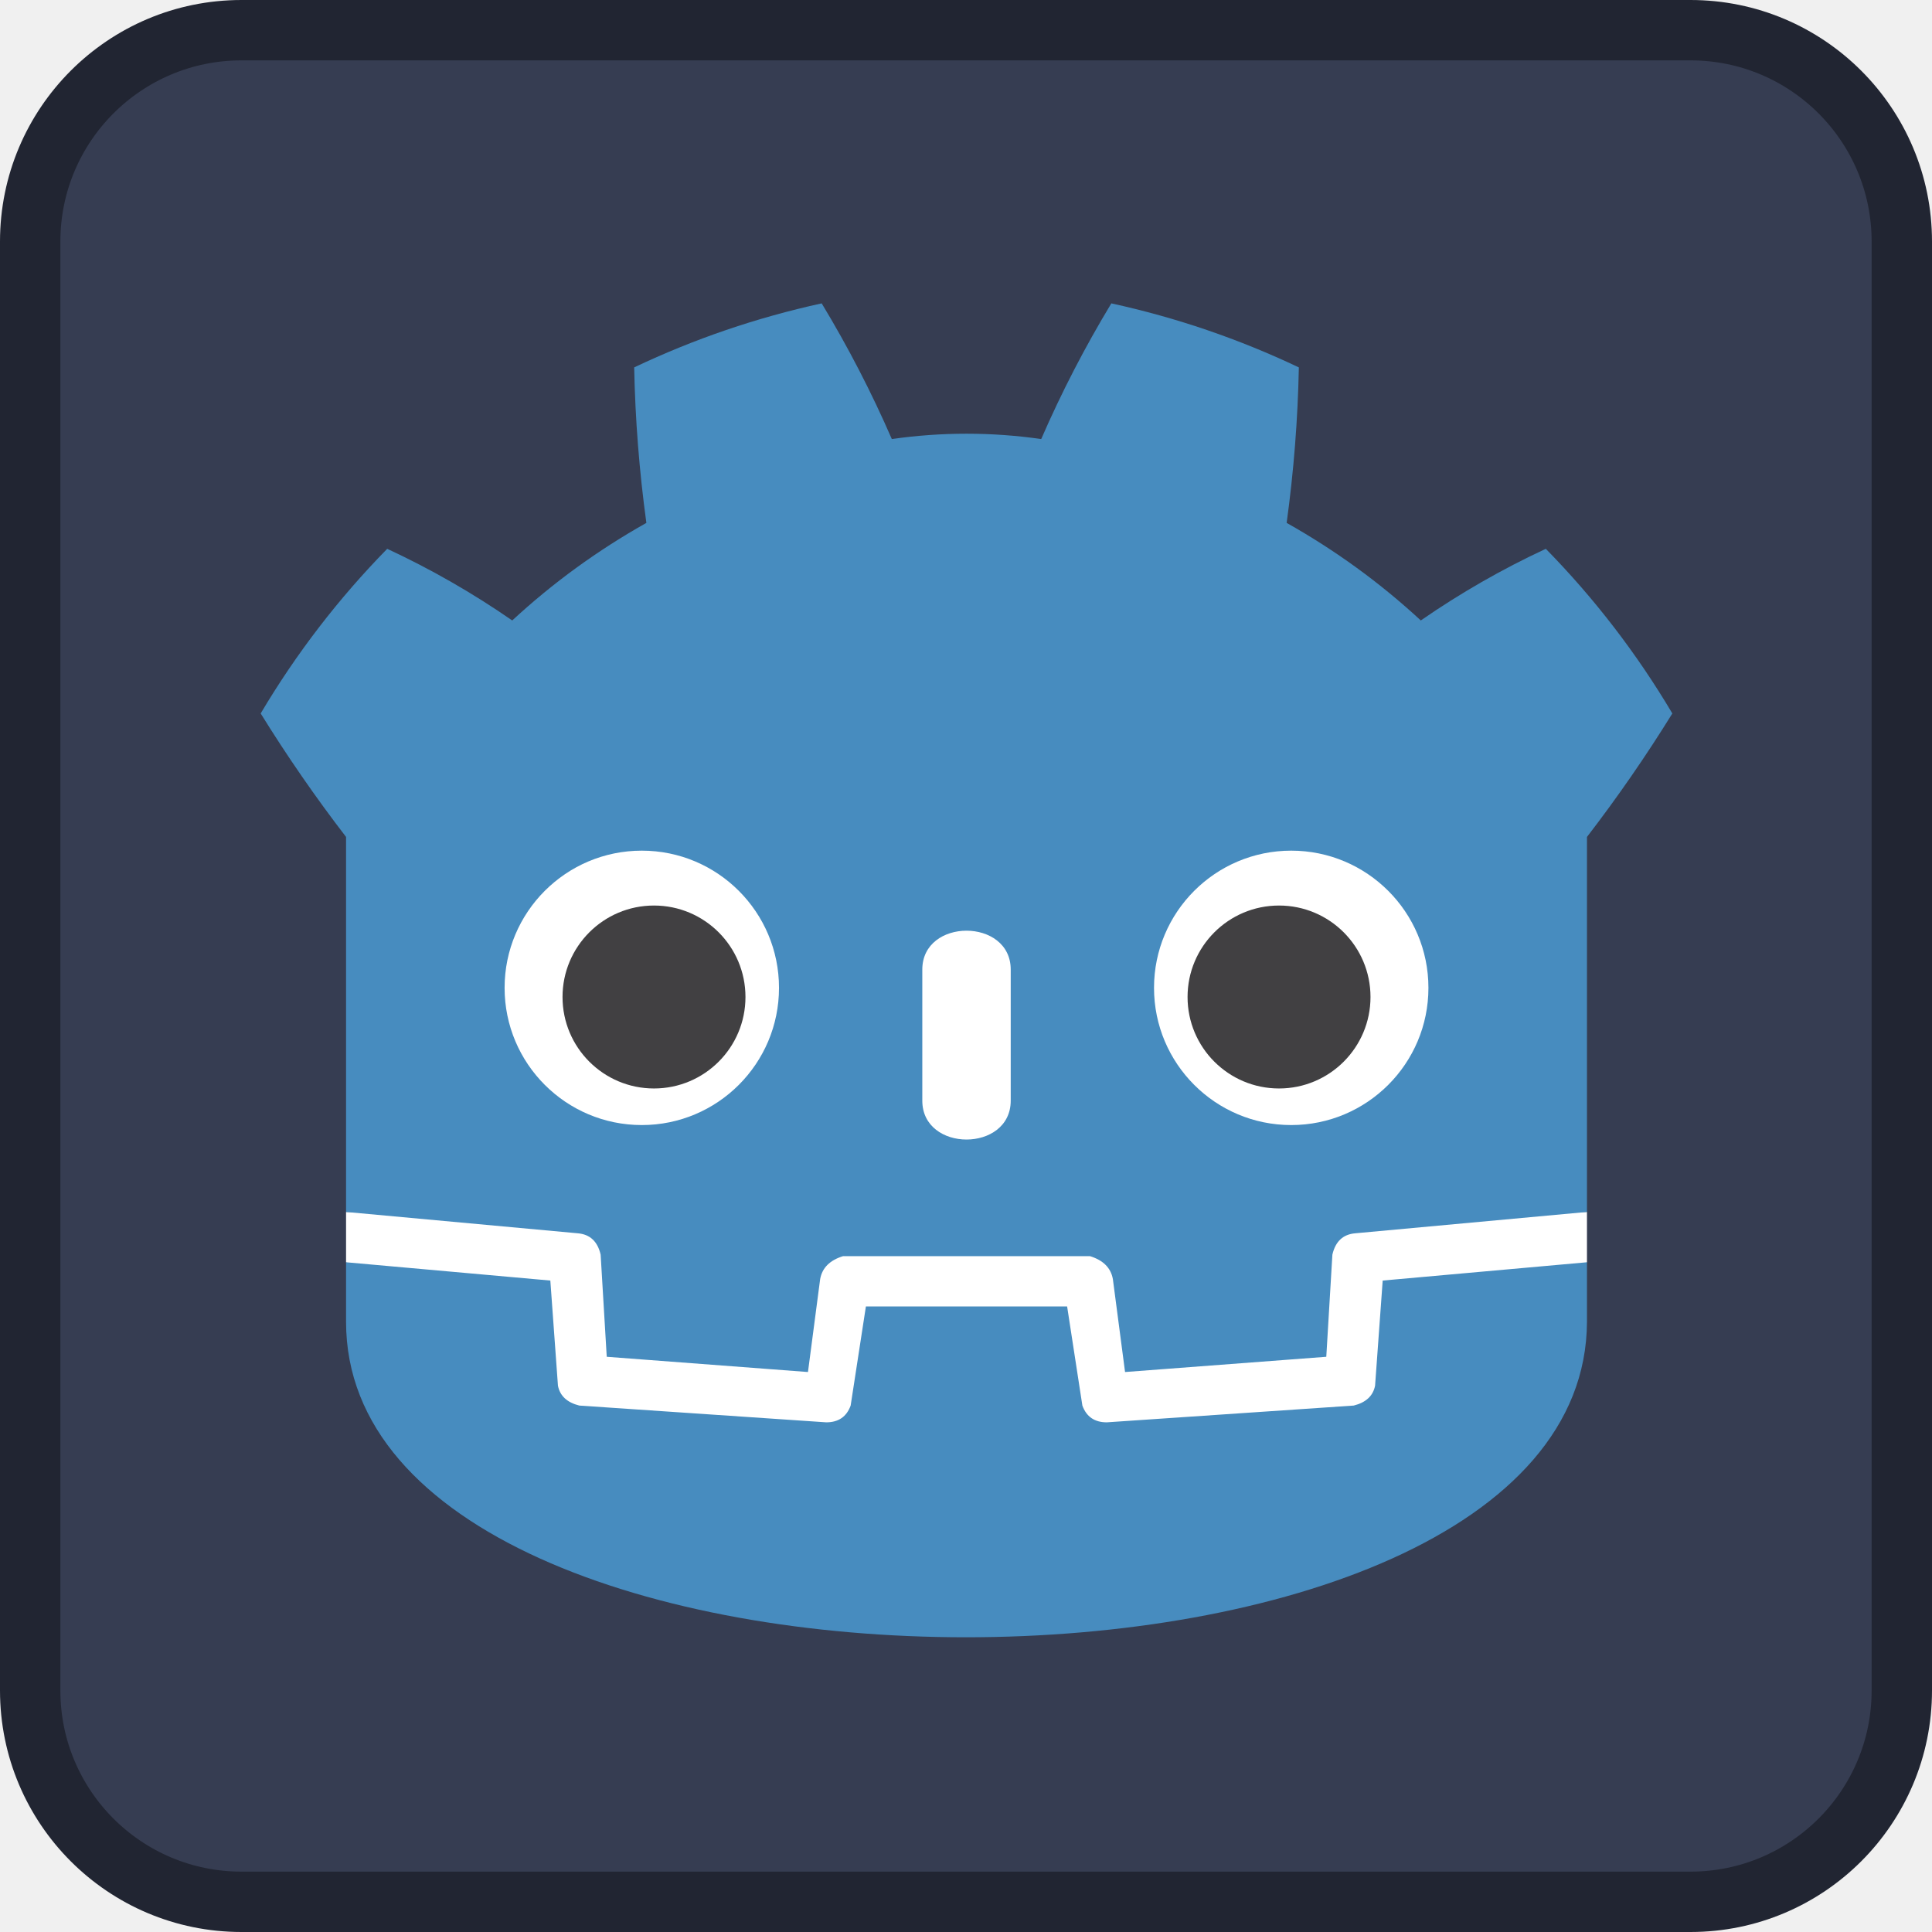
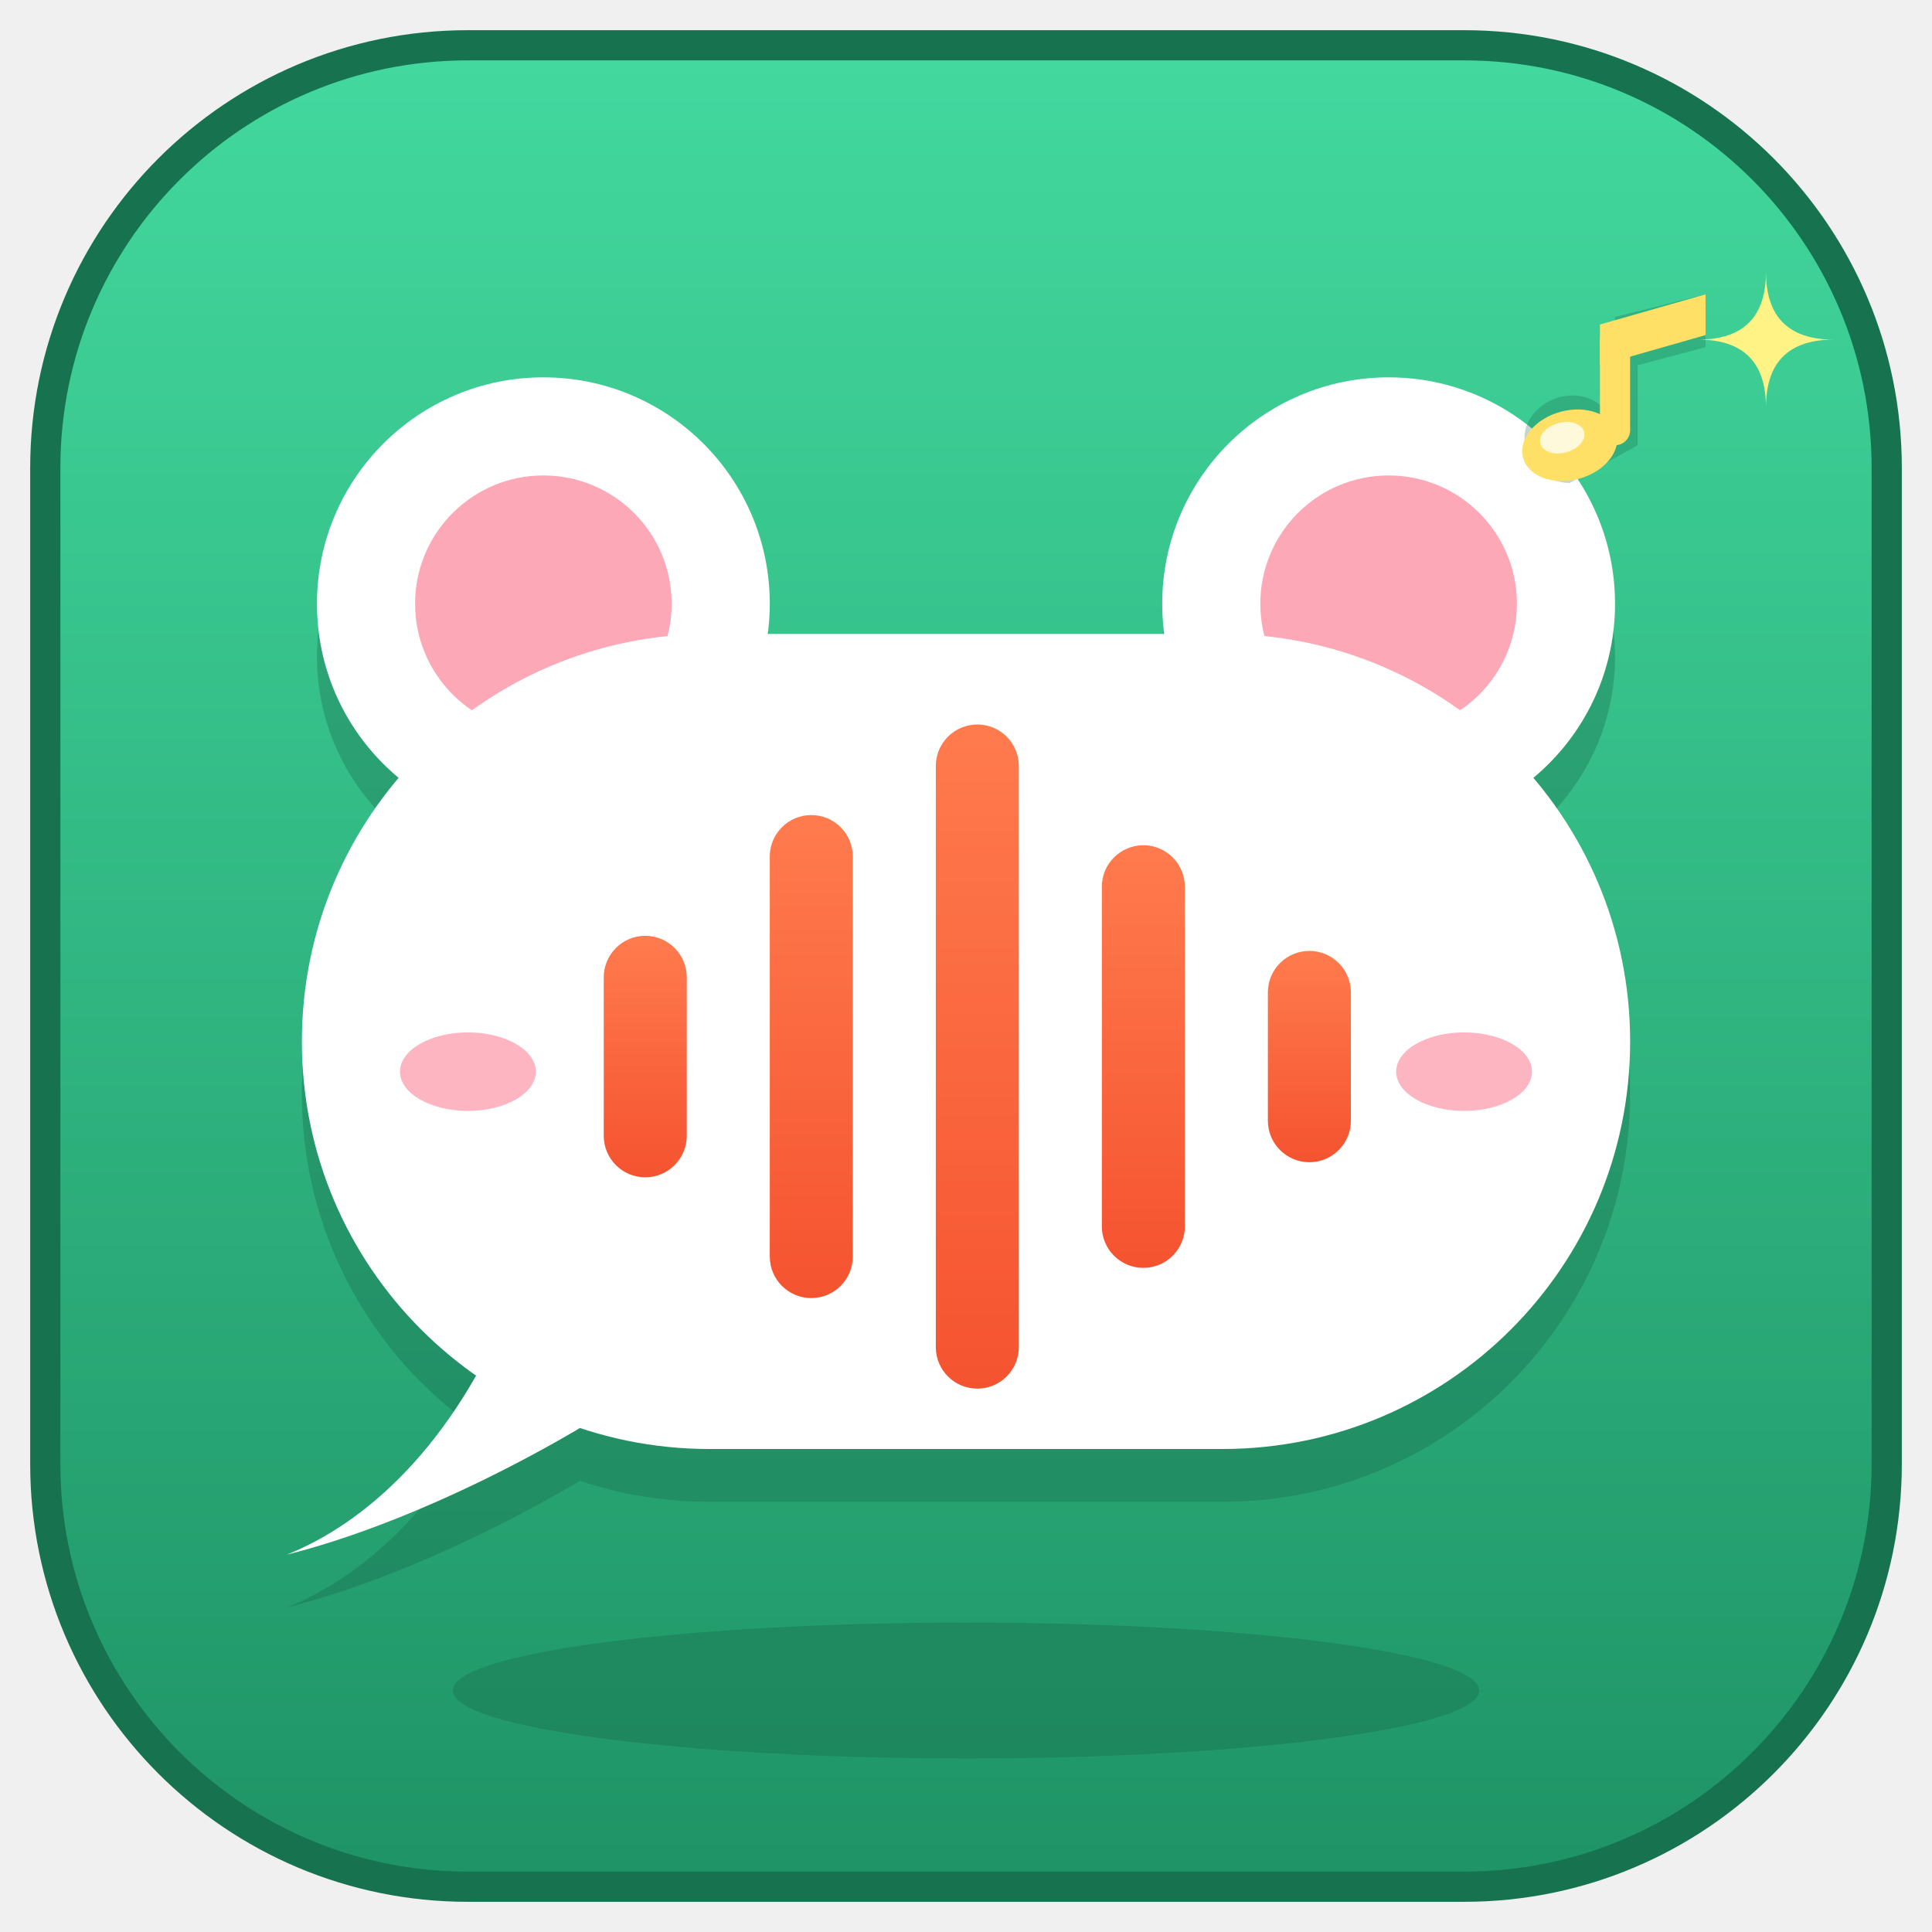
- <svg xmlns="http://www.w3.org/2000/svg" width="128" height="128">
-   <rect width="124" height="124" x="2" y="2" fill="#363d52" stroke="#212532" stroke-width="4" rx="14" />
-   <g fill="#fff" transform="translate(12.322 12.322)scale(.101)">
-     <path d="M105 673v33q407 354 814 0v-33z" />
-     <path fill="#478cbf" d="m105 673 152 14q12 1 15 14l4 67 132 10 8-61q2-11 15-15h162q13 4 15 15l8 61 132-10 4-67q3-13 15-14l152-14V427q30-39 56-81-35-59-83-108-43 20-82 47-40-37-88-64 7-51 8-102-59-28-123-42-26 43-46 89-49-7-98 0-20-46-46-89-64 14-123 42 1 51 8 102-48 27-88 64-39-27-82-47-48 49-83 108 26 42 56 81zm0 33v39c0 276 813 276 814 0v-39l-134 12-5 69q-2 10-14 13l-162 11q-12 0-16-11l-10-65H446l-10 65q-4 11-16 11l-162-11q-12-3-14-13l-5-69z" />
-     <path d="M483 600c0 34 58 34 58 0v-86c0-34-58-34-58 0z" />
-     <circle cx="725" cy="526" r="90" />
-     <circle cx="299" cy="526" r="90" />
+ <svg xmlns="http://www.w3.org/2000/svg" viewBox="0 0 128 128" width="128" height="128">
+   <defs>
+     <linearGradient id="bgGrad" x1="0%" y1="0%" x2="0%" y2="100%">
+       <stop offset="0%" stop-color="#42d89e" />
+       <stop offset="100%" stop-color="#1f9466" />
+     </linearGradient>
+     <linearGradient id="waveGrad" x1="0%" y1="0%" x2="0%" y2="100%">
+       <stop offset="0%" stop-color="#ff7b4d" />
+       <stop offset="100%" stop-color="#f55330" />
+     </linearGradient>
+   </defs>
+   <rect x="3" y="3" width="122" height="122" rx="28" fill="url(#bgGrad)" stroke="#17734f" stroke-width="2" />
+   <ellipse cx="64" cy="112" rx="34" ry="4.5" fill="#145d40" opacity="0.3" />
+   <g fill="#176344" opacity="0.32" transform="translate(0, 3.5)">
+     <circle cx="36" cy="40" r="15" />
+     <circle cx="92" cy="40" r="15" />
+     <path d="M 34 86 C 30 96 24 101 19 103 C 27 101 37 96 44 91 Z" />
+     <rect x="20" y="42" width="88" height="54" rx="27" />
  </g>
-   <g fill="#414042" transform="translate(12.322 12.322)scale(.101)">
-     <circle cx="307" cy="532" r="60" />
-     <circle cx="717" cy="532" r="60" />
+   <circle cx="36" cy="40" r="15" fill="#ffffff" />
+   <circle cx="36" cy="40" r="8.5" fill="#fca8b6" />
+   <circle cx="92" cy="40" r="15" fill="#ffffff" />
+   <circle cx="92" cy="40" r="8.5" fill="#fca8b6" />
+   <path d="M 34 86 C 30 96 24 101 19 103 C 27 101 37 96 44 91 Z" fill="#ffffff" />
+   <rect x="20" y="42" width="88" height="54" rx="27" fill="#ffffff" />
+   <ellipse cx="31" cy="71" rx="4.5" ry="2.6" fill="#fca8b6" opacity="0.85" />
+   <ellipse cx="97" cy="71" rx="4.5" ry="2.6" fill="#fca8b6" opacity="0.85" />
+   <rect x="40" y="62" width="5.5" height="16" rx="2.75" fill="url(#waveGrad)" />
+   <rect x="51" y="54" width="5.5" height="32" rx="2.75" fill="url(#waveGrad)" />
+   <rect x="62" y="48" width="5.5" height="44" rx="2.75" fill="url(#waveGrad)" />
+   <rect x="73" y="56" width="5.5" height="28" rx="2.75" fill="url(#waveGrad)" />
+   <rect x="84" y="63" width="5.5" height="14" rx="2.75" fill="url(#waveGrad)" />
+   <g transform="translate(101, 18)">
+     <path d="M 3 13 C 1.5 13 0 11.8 0 10 C 0 8.5 1.5 7.2 3.2 7.2 C 4.5 7.2 5.5 8 5.8 9 L 6 9 L 6 2 L 12 0.5 L 12 4 L 7.5 5.2 L 7.5 10.5" fill="#145d40" opacity="0.25" transform="translate(0, 1)" />
+     <ellipse cx="3" cy="11.5" rx="3.2" ry="2.3" fill="#ffe066" transform="rotate(-15 3 11.5)" />
+     <rect x="5" y="3.5" width="2" height="8" rx="1" fill="#ffe066" />
+     <path d="M 5 3.5 L 12 1.5 L 12 4.2 L 5 6.2 Z" fill="#ffe066" />
+     <ellipse cx="2.5" cy="11" rx="1.5" ry="1" fill="#fff9db" transform="rotate(-15 2.5 11)" />
+     <path d="M 16 0 Q 16 4.5 20.5 4.5 Q 16 4.5 16 9 Q 16 4.5 11.5 4.5 Q 16 4.5 16 0 Z" fill="#fff385" />
  </g>
</svg>
